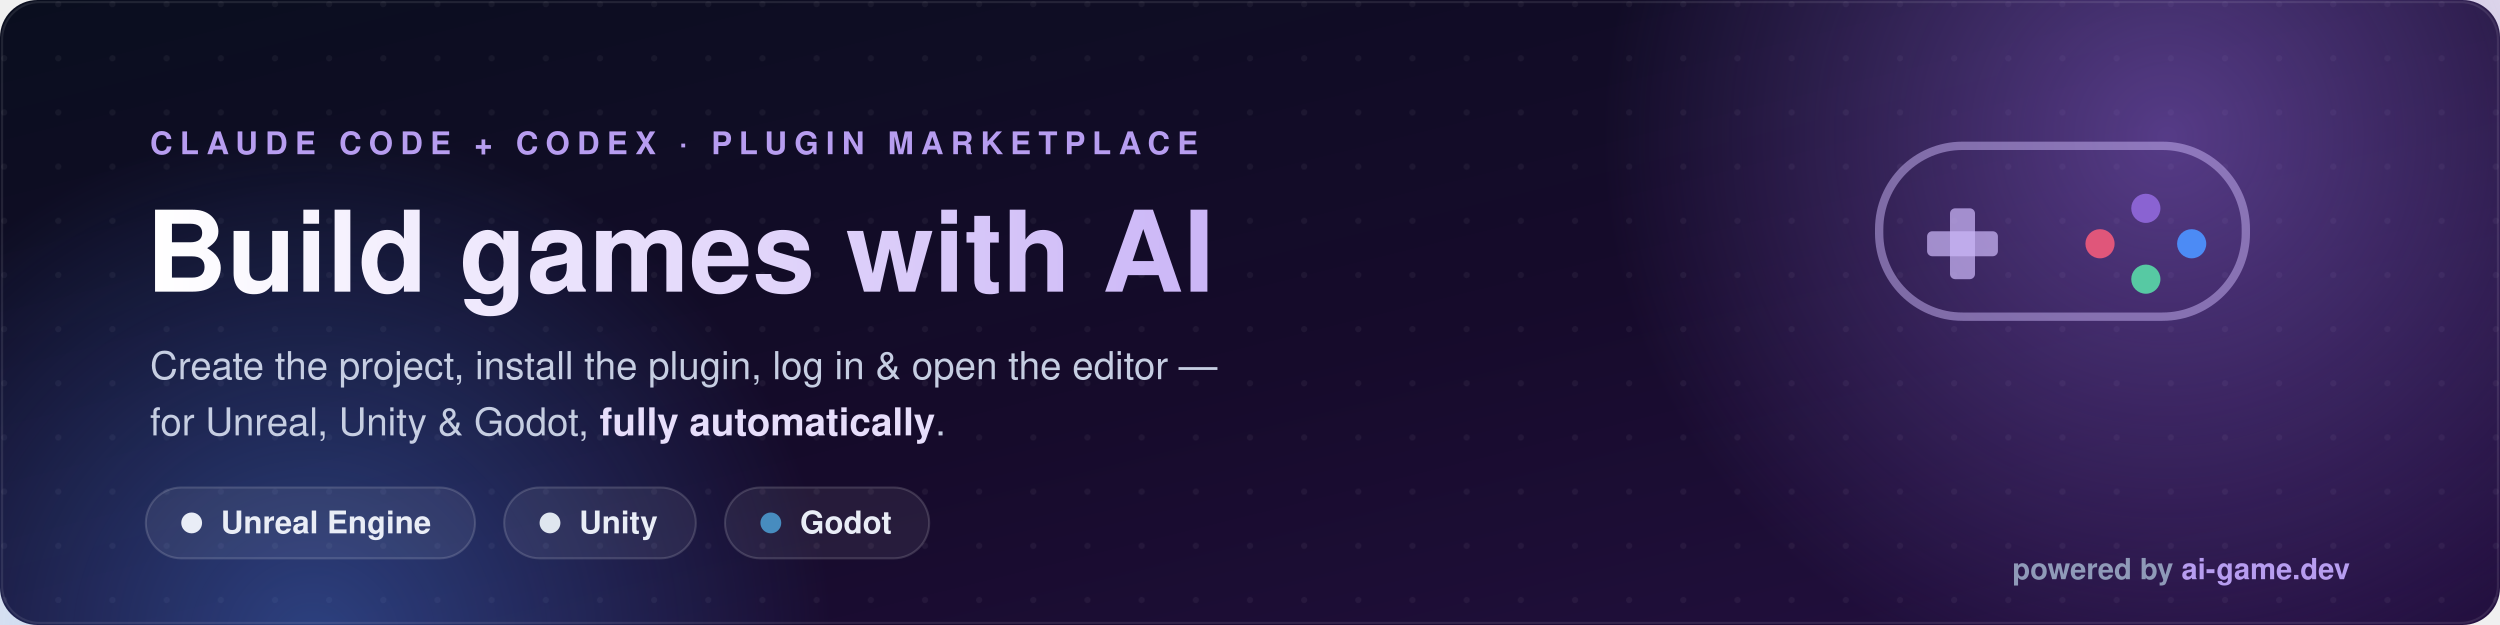
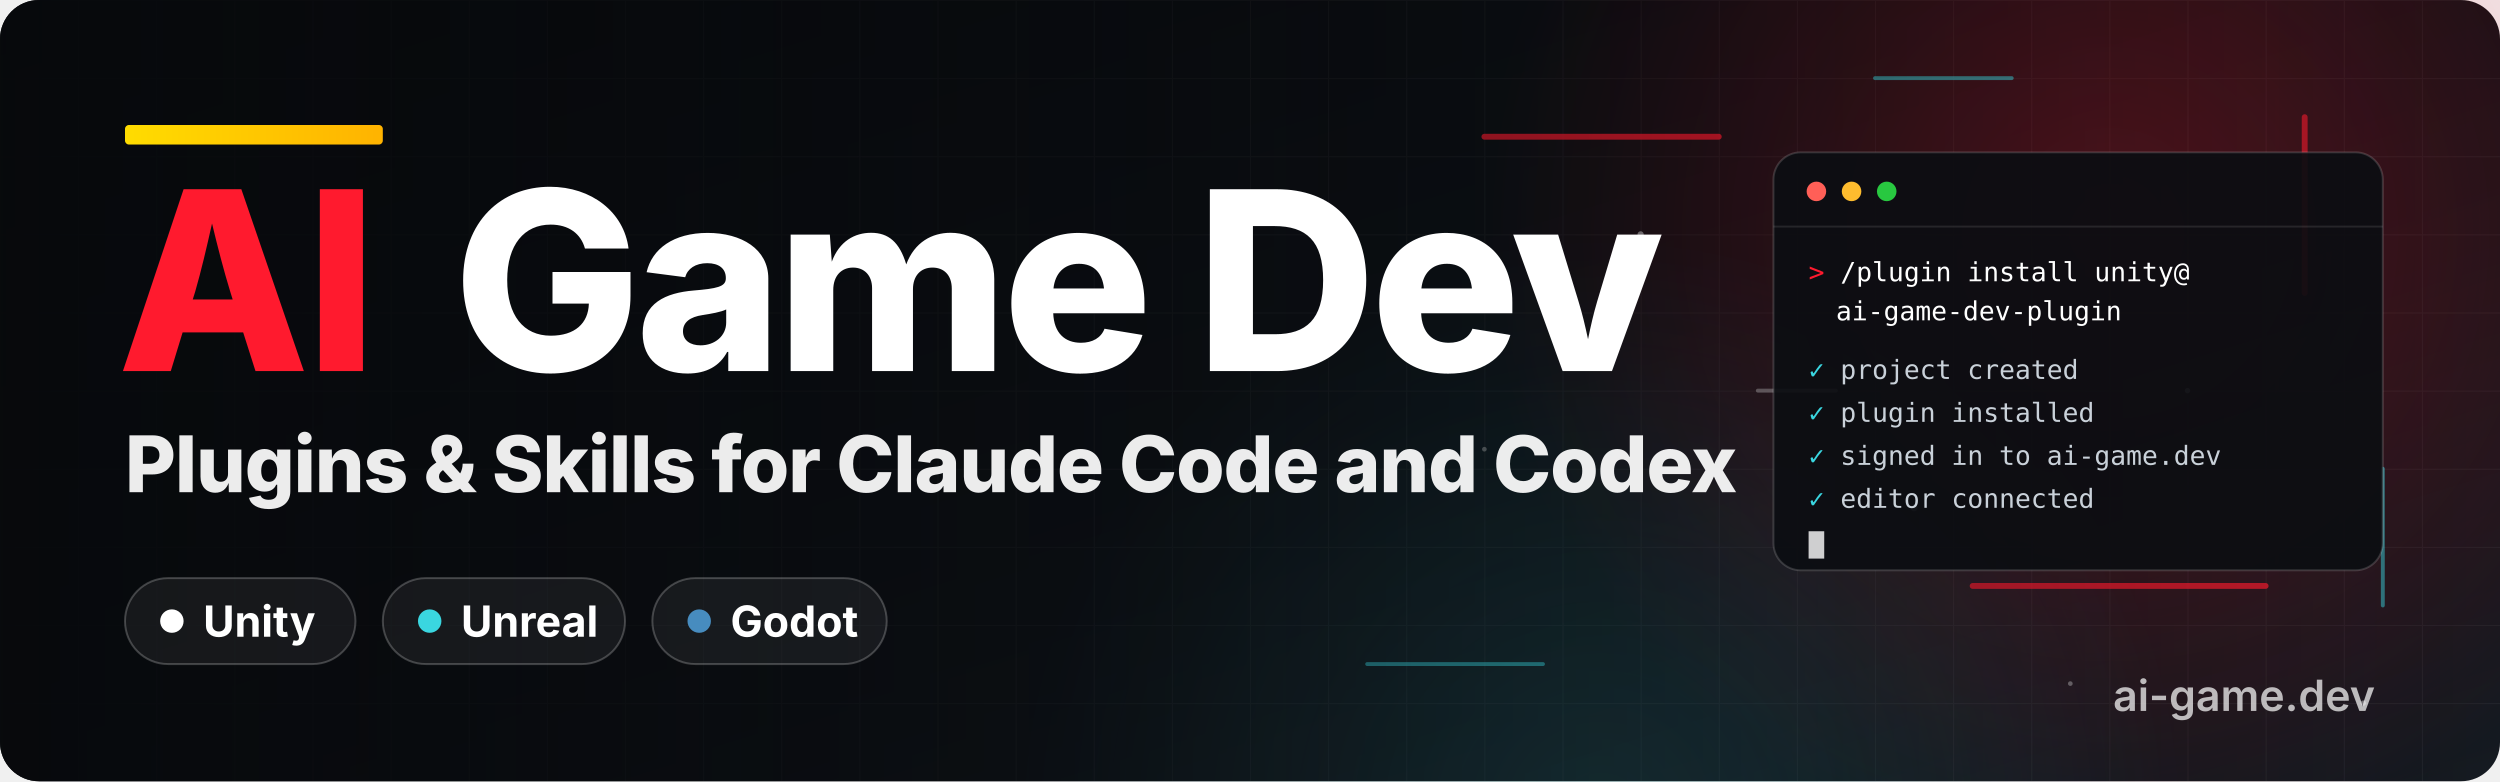
- <svg xmlns="http://www.w3.org/2000/svg" width="1200" height="300" viewBox="0 0 1200 300" fill="none" role="img" aria-label="ai-game-dev-plugin — Build games with AI in Unreal, Unity and Godot, automatically">
+ <svg xmlns="http://www.w3.org/2000/svg" width="1280" height="400" viewBox="0 0 1280 400" fill="none" role="img" aria-label="AI Game Developer: plugins and skills for Claude Code and Codex. Build games in Unity, Unreal and Godot with AI.">
  <defs>
    <linearGradient id="bg" x1="0" y1="0" x2="1" y2="1">
-       <stop offset="0" stop-color="#0a0e1f" />
-       <stop offset="0.55" stop-color="#160b2b" />
-       <stop offset="1" stop-color="#241041" />
+       <stop offset="0" stop-color="#07090c" />
+       <stop offset="0.6" stop-color="#0d1116" />
+       <stop offset="1" stop-color="#151a21" />
    </linearGradient>
-     <linearGradient id="title" x1="0" y1="0" x2="1" y2="0">
-       <stop offset="0" stop-color="#ffffff" />
-       <stop offset="1" stop-color="#cbb6f7" />
+     <radialGradient id="glowRed" cx="0.5" cy="0.5" r="0.5">
+       <stop offset="0" stop-color="#ff1a2e" stop-opacity="0.30" />
+       <stop offset="1" stop-color="#ff1a2e" stop-opacity="0" />
+     </radialGradient>
+     <radialGradient id="glowTeal" cx="0.5" cy="0.5" r="0.5">
+       <stop offset="0" stop-color="#3ad6e0" stop-opacity="0.16" />
+       <stop offset="1" stop-color="#3ad6e0" stop-opacity="0" />
+     </radialGradient>
+     <pattern id="grid" width="40" height="40" patternUnits="userSpaceOnUse">
+       <path d="M40 0H0V40" stroke="#ffffff" stroke-opacity="0.045" stroke-width="1" />
+     </pattern>
+     <linearGradient id="fadeR" x1="0" y1="0" x2="1" y2="0">
+       <stop offset="0" stop-color="#07090c" stop-opacity="0.95" />
+       <stop offset="0.55" stop-color="#07090c" stop-opacity="0.35" />
+       <stop offset="1" stop-color="#07090c" stop-opacity="0" />
    </linearGradient>
-     <radialGradient id="glowA" cx="0.5" cy="0.5" r="0.5">
-       <stop offset="0" stop-color="#8A63D2" stop-opacity="0.55" />
-       <stop offset="1" stop-color="#8A63D2" stop-opacity="0" />
-     </radialGradient>
-     <radialGradient id="glowB" cx="0.5" cy="0.5" r="0.5">
-       <stop offset="0" stop-color="#4C8BF5" stop-opacity="0.42" />
-       <stop offset="1" stop-color="#4C8BF5" stop-opacity="0" />
-     </radialGradient>
-     <pattern id="dots" width="26" height="26" patternUnits="userSpaceOnUse">
-       <circle cx="2" cy="2" r="1.5" fill="#ffffff" fill-opacity="0.05" />
-     </pattern>
+     <linearGradient id="hazard" x1="0" y1="0" x2="1" y2="0">
+       <stop offset="0" stop-color="#ffdc00" />
+       <stop offset="1" stop-color="#ffb300" />
+     </linearGradient>
  </defs>
-   <rect width="1200" height="300" rx="18" fill="url(#bg)" />
-   <rect width="1200" height="300" rx="18" fill="url(#dots)" />
-   <circle cx="1040" cy="66" r="270" fill="url(#glowA)" />
-   <circle cx="150" cy="310" r="250" fill="url(#glowB)" />
-   <g transform="translate(902,54)">
-     <rect x="0" y="16" width="176" height="82" rx="40" fill="none" stroke="#cbb6f7" stroke-opacity="0.5" stroke-width="4" />
-     <rect x="34" y="46" width="12" height="34" rx="2.5" fill="#cbb6f7" fill-opacity="0.72" />
-     <rect x="23" y="57" width="34" height="12" rx="2.5" fill="#cbb6f7" fill-opacity="0.72" />
-     <circle cx="128" cy="46" r="7" fill="#8A63D2" />
-     <circle cx="150" cy="63" r="7" fill="#4C8BF5" />
-     <circle cx="128" cy="80" r="7" fill="#57c9a3" />
-     <circle cx="106" cy="63" r="7" fill="#e0567a" />
+   <rect width="1280" height="400" rx="20" fill="url(#bg)" />
+   <rect width="1280" height="400" rx="20" fill="url(#grid)" />
+   <circle cx="1080" cy="120" r="320" fill="url(#glowRed)" />
+   <circle cx="820" cy="420" r="300" fill="url(#glowTeal)" />
+   <g stroke-linecap="round">
+     <path d="M760 70h120" stroke="#ff1a2e" stroke-width="3" stroke-opacity="0.8" />
+     <path d="M1010 300h150" stroke="#ff1a2e" stroke-width="3" stroke-opacity="0.7" />
+     <path d="M1180 60v90" stroke="#ff1a2e" stroke-width="3" stroke-opacity="0.6" />
+     <path d="M700 340h90" stroke="#3ad6e0" stroke-width="2" stroke-opacity="0.6" />
+     <path d="M960 40h70" stroke="#3ad6e0" stroke-width="2" stroke-opacity="0.55" />
+     <path d="M1220 240v70" stroke="#3ad6e0" stroke-width="2" stroke-opacity="0.5" />
+     <path d="M900 200h40" stroke="#ffffff" stroke-width="2" stroke-opacity="0.35" />
  </g>
-   <text x="72" y="74" font-family="Segoe UI, Helvetica, Arial, sans-serif" font-size="15" font-weight="700" letter-spacing="3.5" fill="#b79df0">CLAUDE CODE  +  CODEX  ·  PLUGIN MARKETPLACE</text>
-   <text x="70" y="140" font-family="Segoe UI, Helvetica, Arial, sans-serif" font-size="54" font-weight="800" fill="url(#title)">Build games with AI</text>
-   <text x="72" y="182" font-family="Segoe UI, Helvetica, Arial, sans-serif" font-size="18.5" font-weight="500" fill="#c6cee2">Create the project, install the plugin, log in &amp; open the editor —</text>
-   <text x="72" y="209" font-family="Segoe UI, Helvetica, Arial, sans-serif" font-size="18.5" font-weight="500" fill="#c6cee2">for Unreal, Unity &amp; Godot, <tspan fill="#e7defb" font-weight="700">fully automatically</tspan>.</text>
-   <g font-family="Segoe UI, Helvetica, Arial, sans-serif" font-size="15" font-weight="600">
-     <g>
-       <rect x="70" y="234" width="158" height="34" rx="17" fill="#ffffff" fill-opacity="0.07" stroke="#ffffff" stroke-opacity="0.15" />
-       <circle cx="92" cy="251" r="5" fill="#e9edf6" />
-       <text x="106" y="256" fill="#e9edf6">Unreal Engine</text>
+   <g fill="#ffffff">
+     <circle cx="840" cy="120" r="1.6" fill-opacity="0.5" />
+     <circle cx="1120" cy="200" r="1.4" fill-opacity="0.45" />
+     <circle cx="980" cy="260" r="1.8" fill-opacity="0.4" />
+     <circle cx="1210" cy="360" r="1.4" fill-opacity="0.4" />
+     <circle cx="760" cy="230" r="1.2" fill-opacity="0.35" />
+     <circle cx="1060" cy="350" r="1.2" fill-opacity="0.35" />
+   </g>
+   <rect width="1280" height="400" rx="20" fill="url(#fadeR)" />
+   <g transform="translate(64 64)">
+     <rect width="132" height="10" rx="2" fill="url(#hazard)" />
+   </g>
+   <g font-family="'Inter','Helvetica Neue',Arial,sans-serif" font-weight="800">
+     <text x="60" y="190" font-size="128" fill="#ff1a2e" letter-spacing="-2">AI</text>
+     <text x="232" y="190" font-size="128" fill="#ffffff" letter-spacing="-3">Game Dev</text>
+     <text x="64" y="252" font-size="40" fill="#ffffff" fill-opacity="0.92" letter-spacing="-0.5">Plugins &amp; Skills for Claude Code and Codex</text>
+   </g>
+   <g font-family="'Inter','Helvetica Neue',Arial,sans-serif" font-weight="700" font-size="22">
+     <g transform="translate(64 296)">
+       <rect width="118" height="44" rx="22" fill="#ffffff" fill-opacity="0.06" stroke="#ffffff" stroke-opacity="0.22" />
+       <circle cx="24" cy="22" r="6" fill="#ffffff" />
+       <text x="40" y="30" fill="#ffffff">Unity</text>
    </g>
-     <g>
-       <rect x="242" y="234" width="92" height="34" rx="17" fill="#ffffff" fill-opacity="0.07" stroke="#ffffff" stroke-opacity="0.15" />
-       <circle cx="264" cy="251" r="5" fill="#dfe6ef" />
-       <text x="278" y="256" fill="#e9edf6">Unity</text>
+     <g transform="translate(196 296)">
+       <rect width="124" height="44" rx="22" fill="#ffffff" fill-opacity="0.06" stroke="#ffffff" stroke-opacity="0.22" />
+       <circle cx="24" cy="22" r="6" fill="#3ad6e0" />
+       <text x="40" y="30" fill="#ffffff">Unreal</text>
    </g>
-     <g>
-       <rect x="348" y="234" width="98" height="34" rx="17" fill="#ffffff" fill-opacity="0.07" stroke="#ffffff" stroke-opacity="0.15" />
-       <circle cx="370" cy="251" r="5" fill="#478CBF" />
-       <text x="384" y="256" fill="#e9edf6">Godot</text>
+     <g transform="translate(334 296)">
+       <rect width="120" height="44" rx="22" fill="#ffffff" fill-opacity="0.06" stroke="#ffffff" stroke-opacity="0.22" />
+       <circle cx="24" cy="22" r="6" fill="#478cbf" />
+       <text x="40" y="30" fill="#ffffff">Godot</text>
    </g>
  </g>
-   <text x="1128" y="278" text-anchor="end" font-family="Segoe UI, Helvetica, Arial, sans-serif" font-size="14" font-weight="600" fill="#8f9ab8">powered by <tspan fill="#b79df0">ai-game.dev</tspan>
-   </text>
-   <rect x="1" y="1" width="1198" height="298" rx="18" fill="none" stroke="#ffffff" stroke-opacity="0.09" />
+   <g transform="translate(908 78)">
+     <rect width="312" height="214" rx="14" fill="#0b0e12" fill-opacity="0.92" stroke="#ffffff" stroke-opacity="0.16" />
+     <circle cx="22" cy="20" r="5" fill="#ff5f57" />
+     <circle cx="40" cy="20" r="5" fill="#febc2e" />
+     <circle cx="58" cy="20" r="5" fill="#28c840" />
+     <path d="M0 38h312" stroke="#ffffff" stroke-opacity="0.1" />
+     <g font-family="'SF Mono','Menlo','Consolas',monospace" font-size="13.5" xml:space="preserve">
+       <text x="18" y="66" fill="#ff1a2e">&gt;<tspan fill="#ffffff"> /plugin install unity@</tspan>
+       </text>
+       <text x="32" y="86" fill="#ffffff">ai-game-dev-plugin</text>
+       <text x="18" y="116" fill="#3ad6e0">✓ <tspan fill="#c9d1d9">project created</tspan>
+       </text>
+       <text x="18" y="138" fill="#3ad6e0">✓ <tspan fill="#c9d1d9">plugin installed</tspan>
+       </text>
+       <text x="18" y="160" fill="#3ad6e0">✓ <tspan fill="#c9d1d9">signed in to ai-game.dev</tspan>
+       </text>
+       <text x="18" y="182" fill="#3ad6e0">✓ <tspan fill="#c9d1d9">editor connected</tspan>
+       </text>
+       <rect x="18" y="194" width="8" height="14" fill="#ffffff" fill-opacity="0.8" />
+     </g>
+   </g>
+   <text x="1216" y="364" text-anchor="end" font-family="'Inter','Helvetica Neue',Arial,sans-serif" font-weight="600" font-size="22" fill="#ffffff" fill-opacity="0.7">ai-game.dev</text>
</svg>
